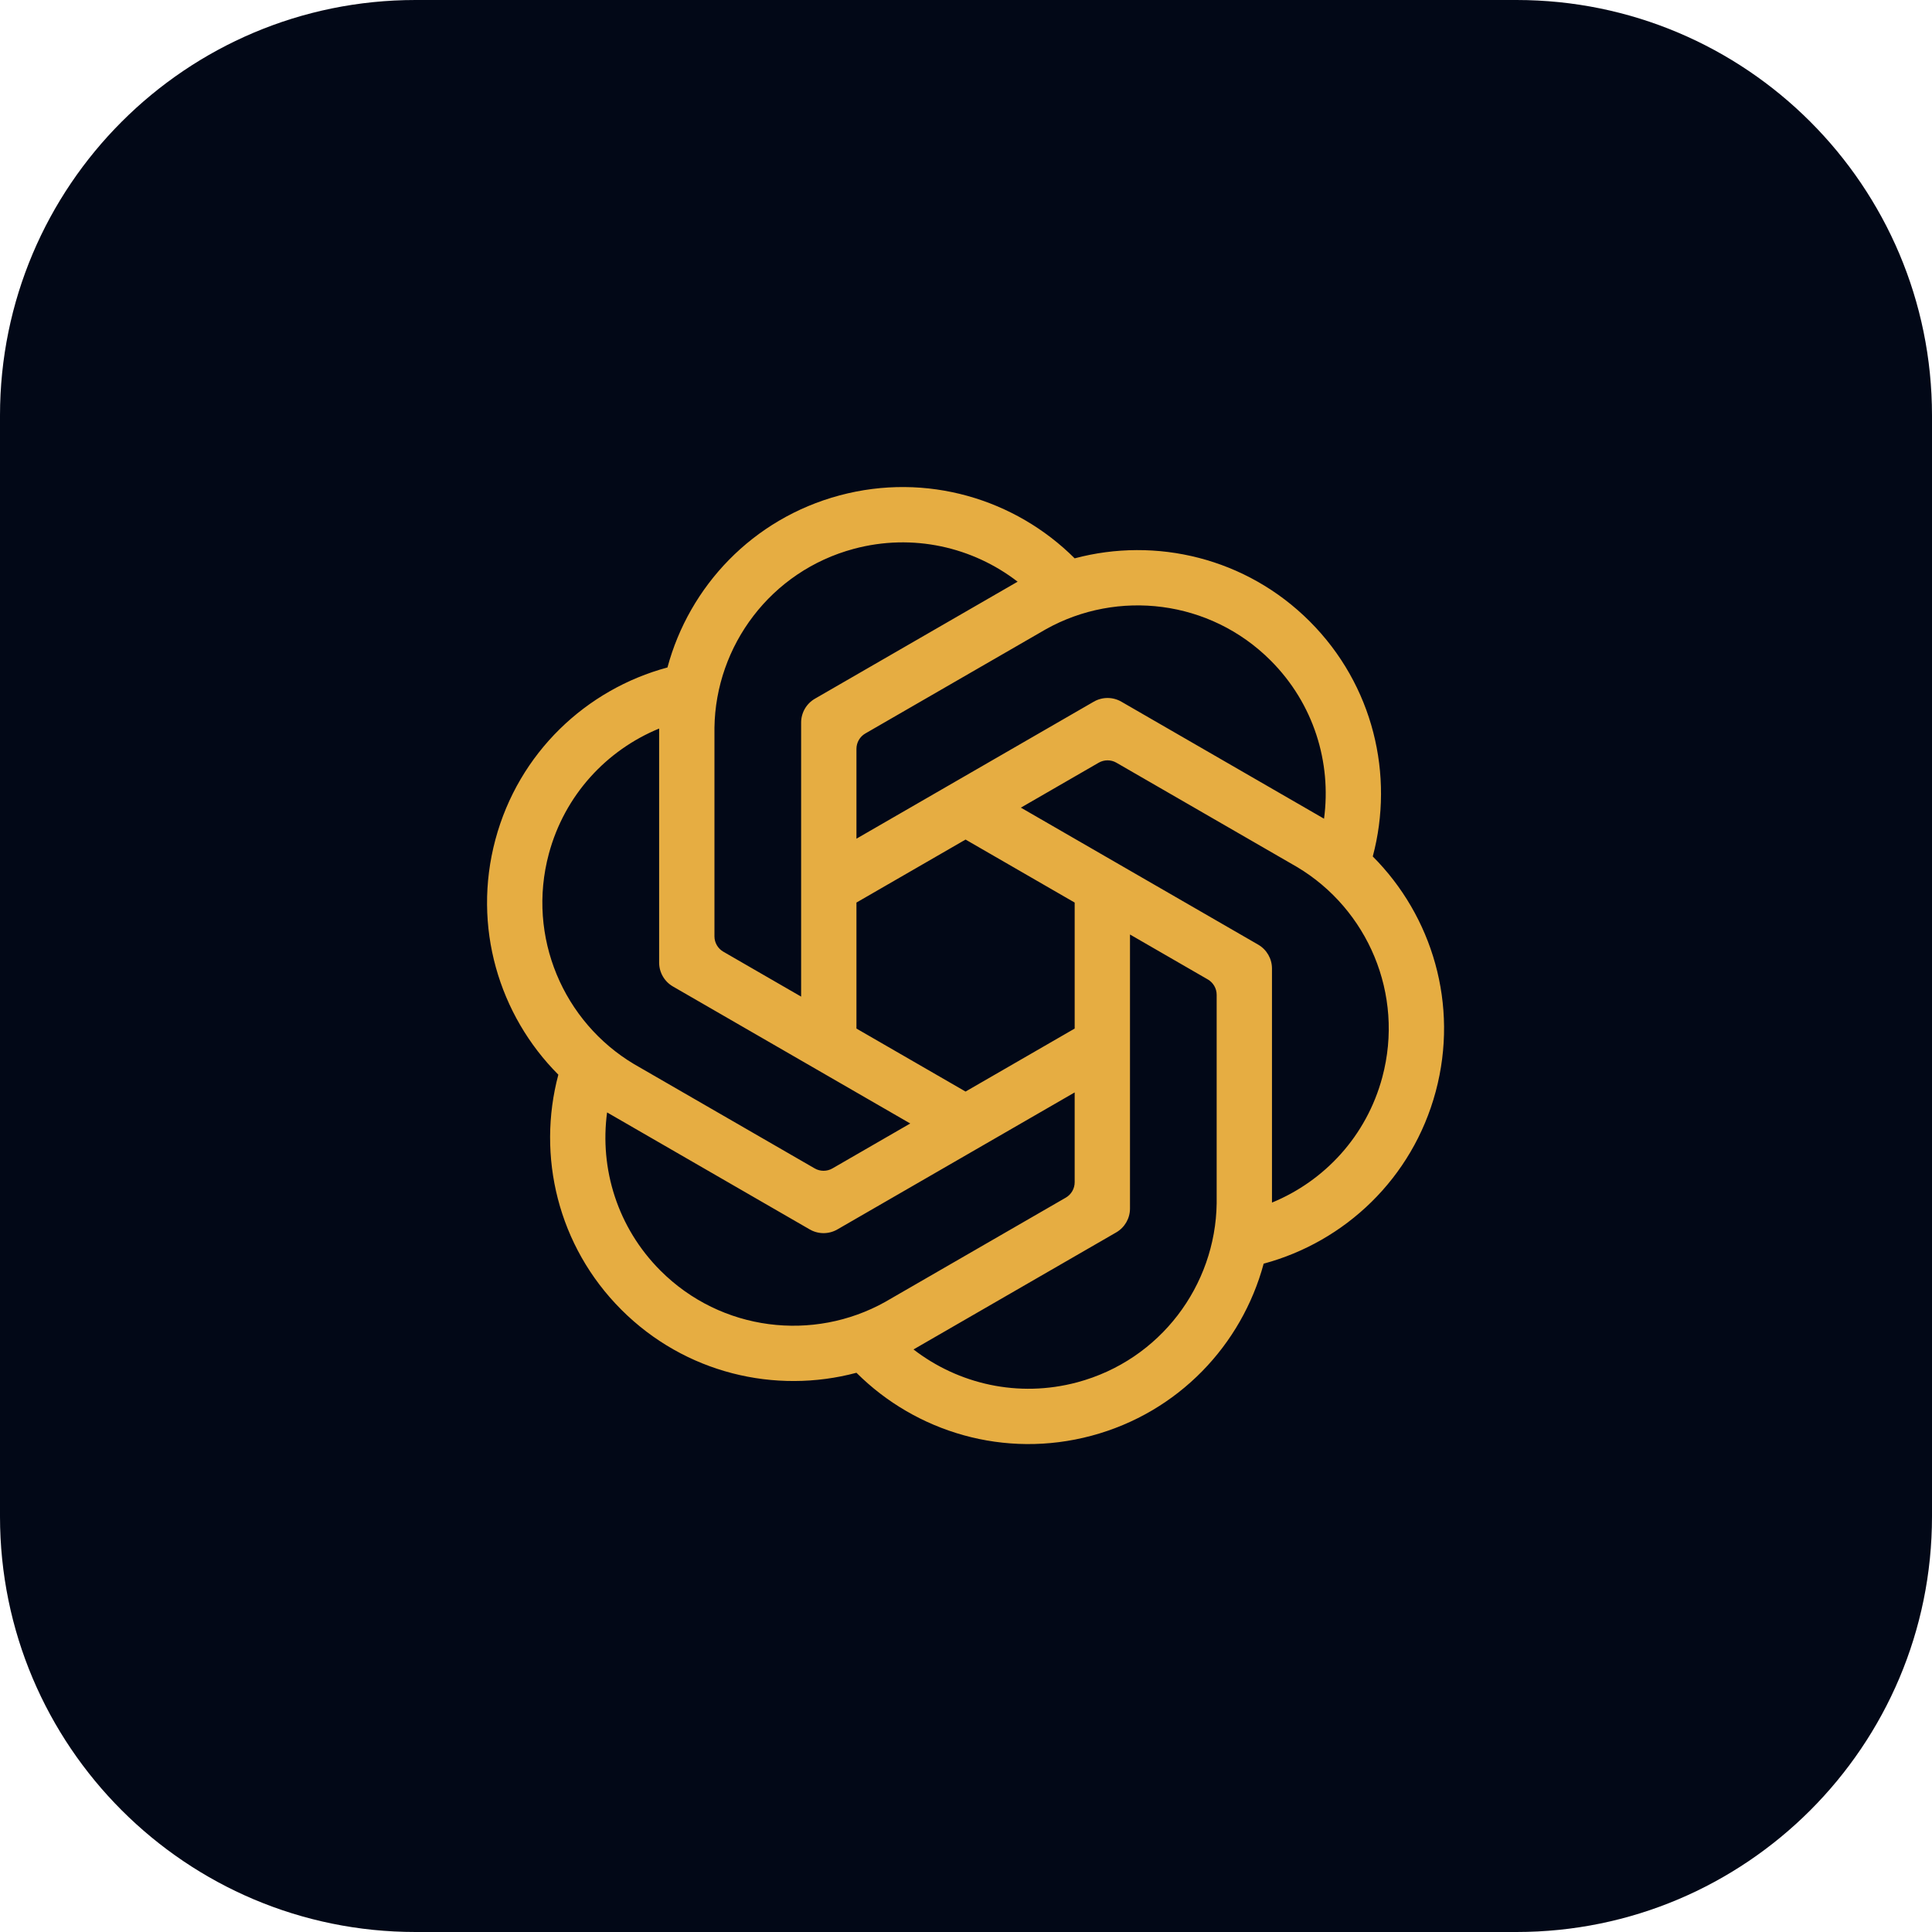
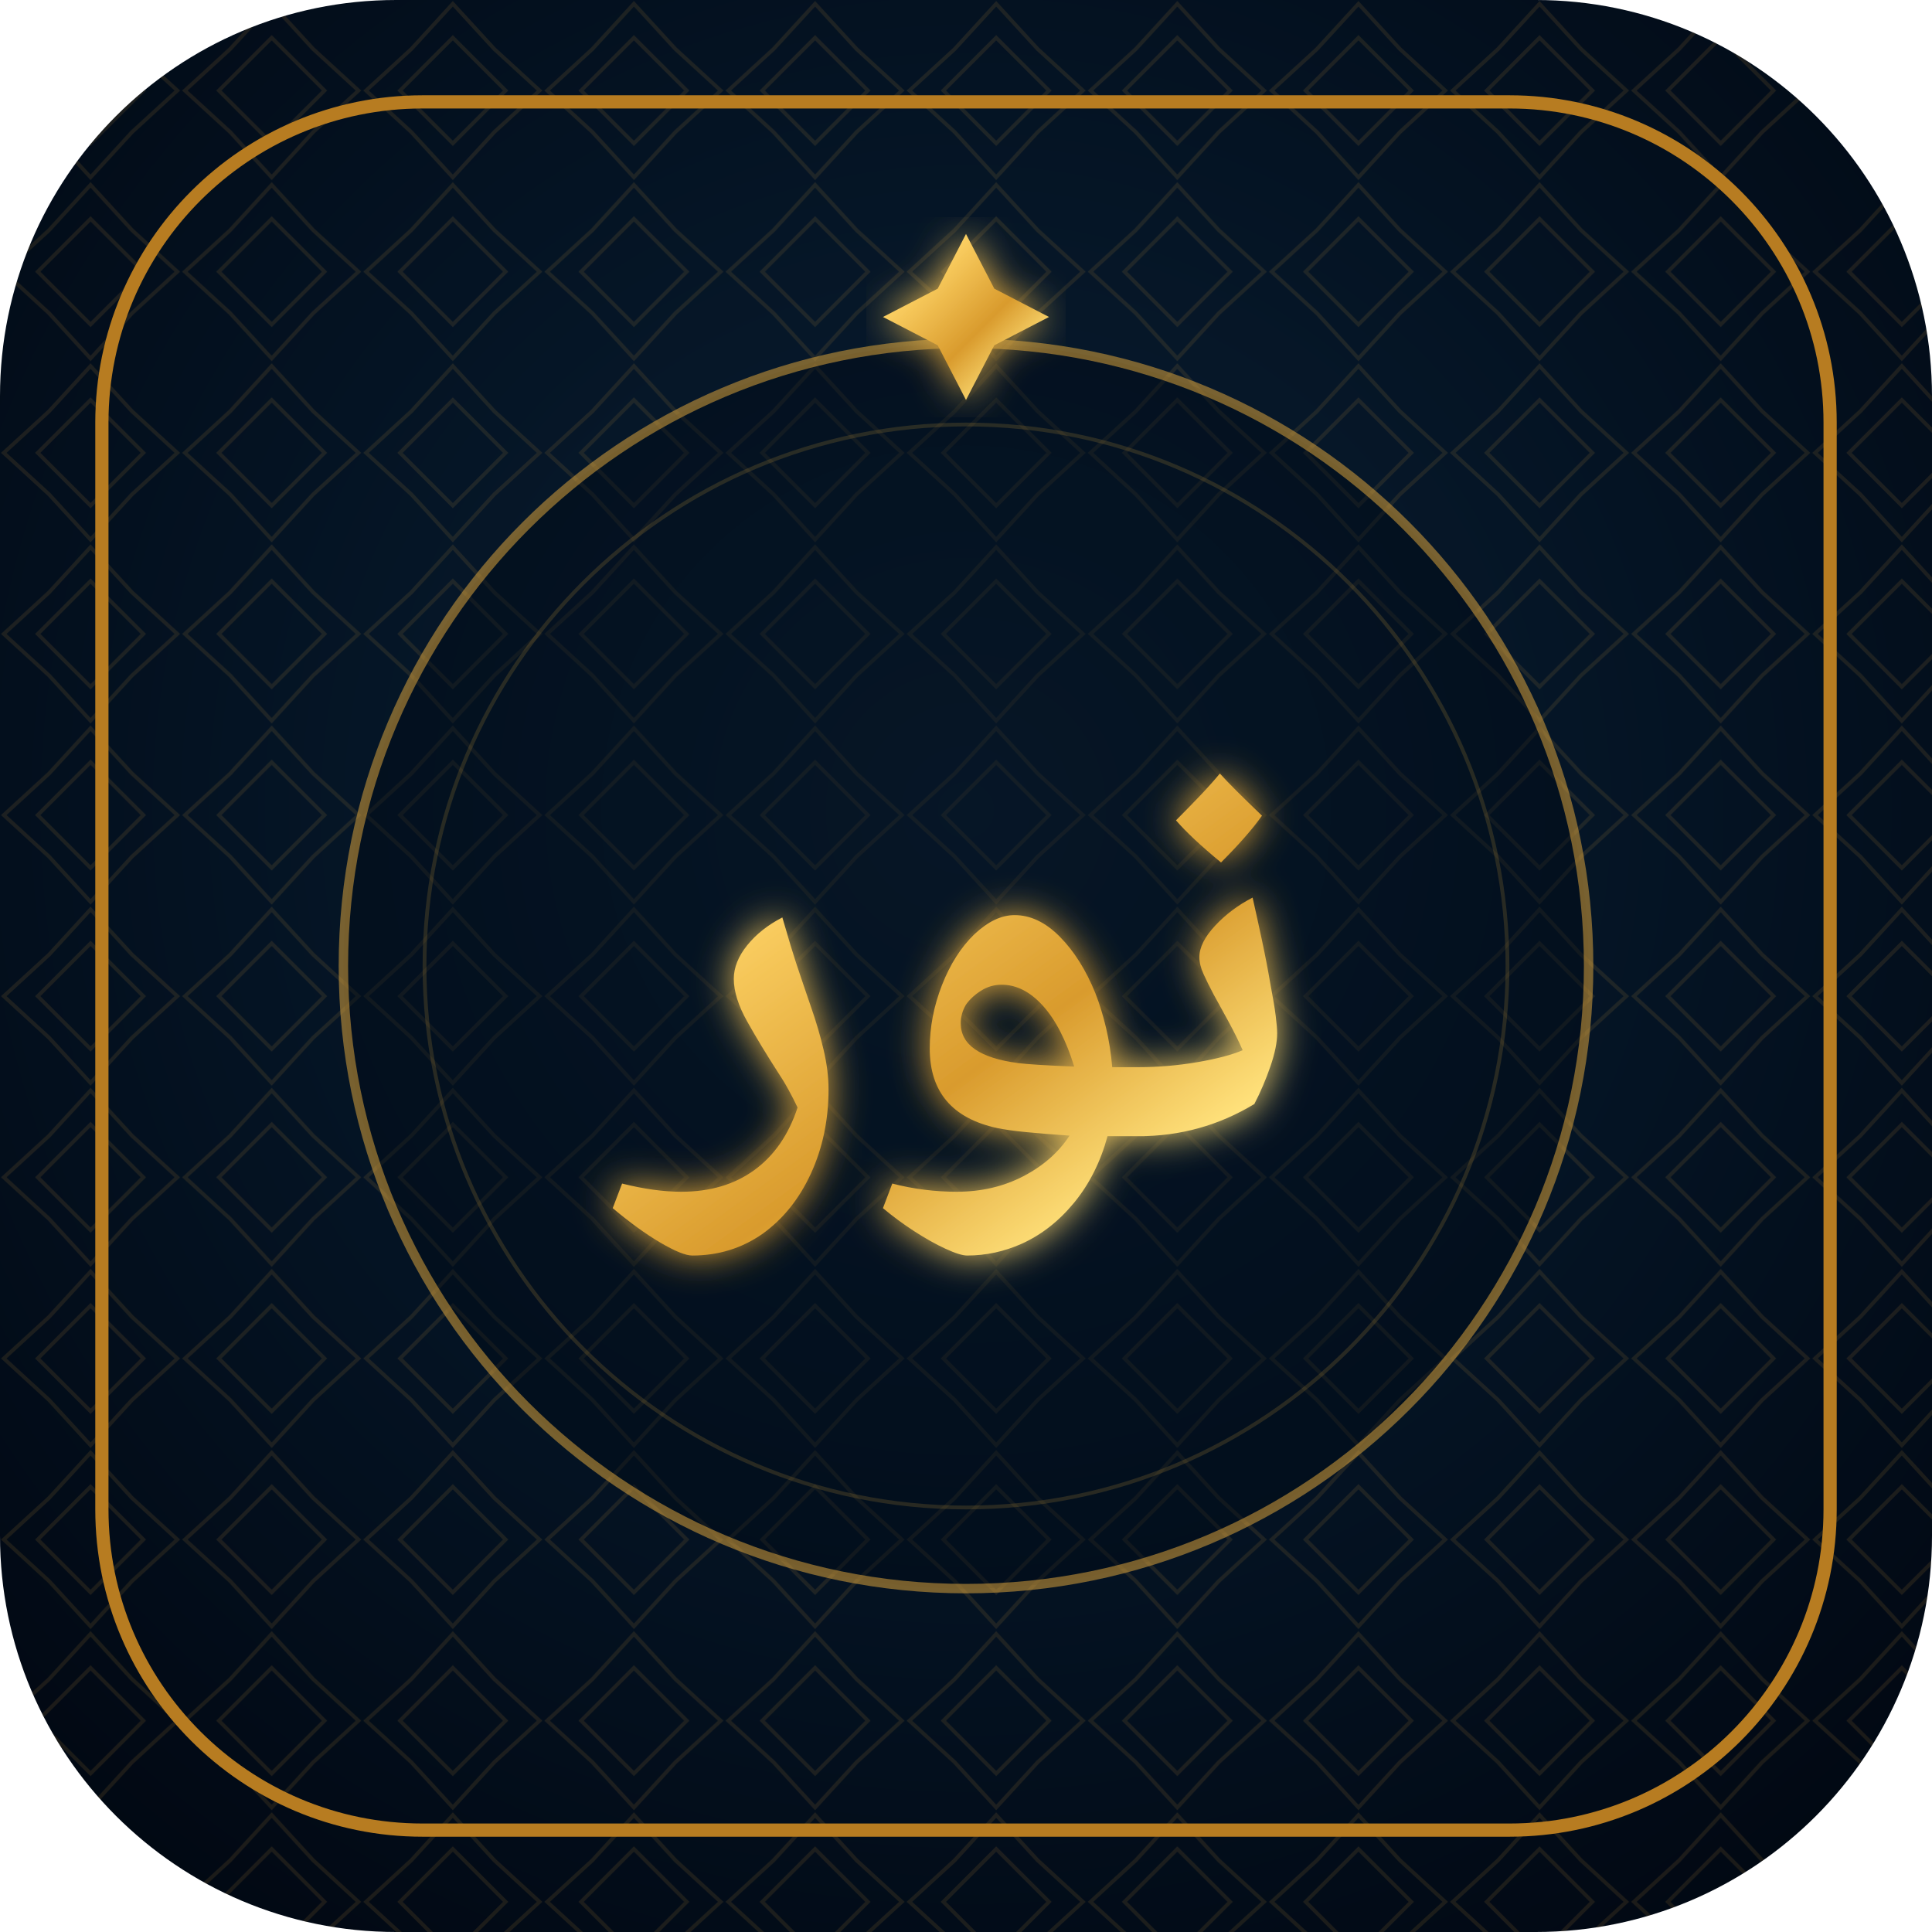
- <svg xmlns="http://www.w3.org/2000/svg" viewBox="0 0 716 716" fill="none">
-   <rect width="716" height="716" rx="154" fill="#020817" />
-   <path d="M508.749 317.399C516.777 287.314 508.991 253.884 485.389 230.282C461.788 206.681 428.36 198.895 398.273 206.923C376.231 184.928 343.39 174.956 311.148 183.596C278.906 192.234 255.45 217.292 247.36 247.361C217.291 255.451 192.233 278.91 183.595 311.149C174.957 343.391 184.927 376.232 206.924 398.274C198.896 428.359 206.683 461.789 230.284 485.391C253.885 508.992 287.313 516.779 317.401 508.75C339.442 530.745 372.286 540.717 404.525 532.079C436.767 523.441 460.223 498.384 468.313 468.315C498.383 460.224 523.44 436.766 532.078 404.526C540.716 372.285 530.747 339.443 508.749 317.402V317.399ZM470.899 244.776C486.892 260.77 493.488 282.601 490.687 303.412L415.577 260.046C412.411 258.218 408.509 258.218 405.345 260.046L317.401 310.82V277.526C317.401 275.191 318.652 273.005 320.676 271.837L387.644 233.174C414.178 218.353 448.346 222.223 470.901 244.776H470.899ZM357.837 311.144L398.275 334.491V381.185L357.837 404.532L317.398 381.185V334.491L357.837 311.144ZM264.776 269.693C265.207 239.305 285.644 211.649 316.453 203.393C338.3 197.54 360.505 202.744 377.127 215.573L302.014 258.937C298.848 260.764 296.898 264.144 296.898 267.798V369.346L268.065 352.699C266.043 351.531 264.776 349.353 264.776 347.017V269.691V269.693ZM203.391 316.454C209.244 294.608 224.854 277.978 244.276 269.999V356.73C244.276 360.384 246.226 363.763 249.392 365.591L337.337 416.365L308.503 433.013C306.481 434.181 303.961 434.188 301.939 433.02L234.971 394.357C208.868 378.789 195.138 347.261 203.391 316.454ZM244.775 470.9C228.781 454.906 222.186 433.075 224.986 412.264L300.096 455.63C303.263 457.457 307.164 457.457 310.328 455.63L398.273 404.856V438.149C398.273 440.485 397.022 442.671 394.997 443.839L328.029 482.502C301.495 497.322 267.327 493.452 244.772 470.9H244.775ZM450.897 445.982C450.466 476.371 430.029 504.027 399.22 512.283C377.373 518.136 355.168 512.932 338.547 500.102L413.659 456.738C416.826 454.911 418.775 451.532 418.775 447.877V346.329L447.609 362.977C449.631 364.145 450.897 366.323 450.897 368.659V445.985V445.982ZM512.282 399.221C506.429 421.068 490.819 437.697 471.397 445.676V358.946C471.397 355.292 469.448 351.912 466.281 350.085L378.336 299.311L407.17 282.663C409.192 281.495 411.712 281.487 413.734 282.655L480.702 321.318C506.805 336.887 520.536 368.415 512.282 399.221Z" fill="#E6AD42" />
+ <svg xmlns="http://www.w3.org/2000/svg" width="1024" height="1024" viewBox="0 0 1024 1024">
+   <defs>
+     <radialGradient id="bg" cx="50%" cy="42%" r="72%">
+       <stop stop-color="#0b2034" />
+       <stop offset=".52" stop-color="#041323" />
+       <stop offset="1" stop-color="#010711" />
+     </radialGradient>
+     <linearGradient id="gold" x1="0" y1="0" x2="1" y2="1">
+       <stop stop-color="#fff0a5" />
+       <stop offset=".22" stop-color="#ffd568" />
+       <stop offset=".58" stop-color="#d99b2d" />
+       <stop offset=".82" stop-color="#ffe17b" />
+       <stop offset="1" stop-color="#9b6518" />
+     </linearGradient>
+     <filter id="glow">
+       <feGaussianBlur stdDeviation="10" result="b" />
+       <feMerge>
+         <feMergeNode in="b" />
+         <feMergeNode in="SourceGraphic" />
+       </feMerge>
+     </filter>
+     <pattern id="geo" width="96" height="96" patternUnits="userSpaceOnUse">
+       <path d="M48 2 70 26 94 48 70 70 48 94 26 70 2 48 26 26Z M48 20 76 48 48 76 20 48Z" fill="none" stroke="#d9a33d" stroke-opacity=".12" stroke-width="2" />
+     </pattern>
+   </defs>
+   <rect width="1024" height="1024" rx="210" fill="url(#bg)" />
+   <rect width="1024" height="1024" rx="210" fill="url(#geo)" />
+   <rect x="54" y="54" width="916" height="916" rx="170" fill="none" stroke="#b77c21" stroke-width="7" />
+   <circle cx="512" cy="512" r="330" fill="#020a16" fill-opacity=".44" stroke="#d6a13a" stroke-opacity=".55" stroke-width="5" />
+   <circle cx="512" cy="512" r="287" fill="none" stroke="#d6a13a" stroke-opacity=".18" stroke-width="2" />
+   <path d="M512 124l15 29 29 15-29 15-15 29-15-29-29-15 29-15z" fill="url(#gold)" filter="url(#glow)" />
+   <text x="512" y="605" text-anchor="middle" direction="rtl" unicode-bidi="bidi-override" font-family="Noto Naskh Arabic, DejaVu Sans, serif" font-size="310" font-weight="700" fill="url(#gold)" filter="url(#glow)">نور</text>
</svg>
